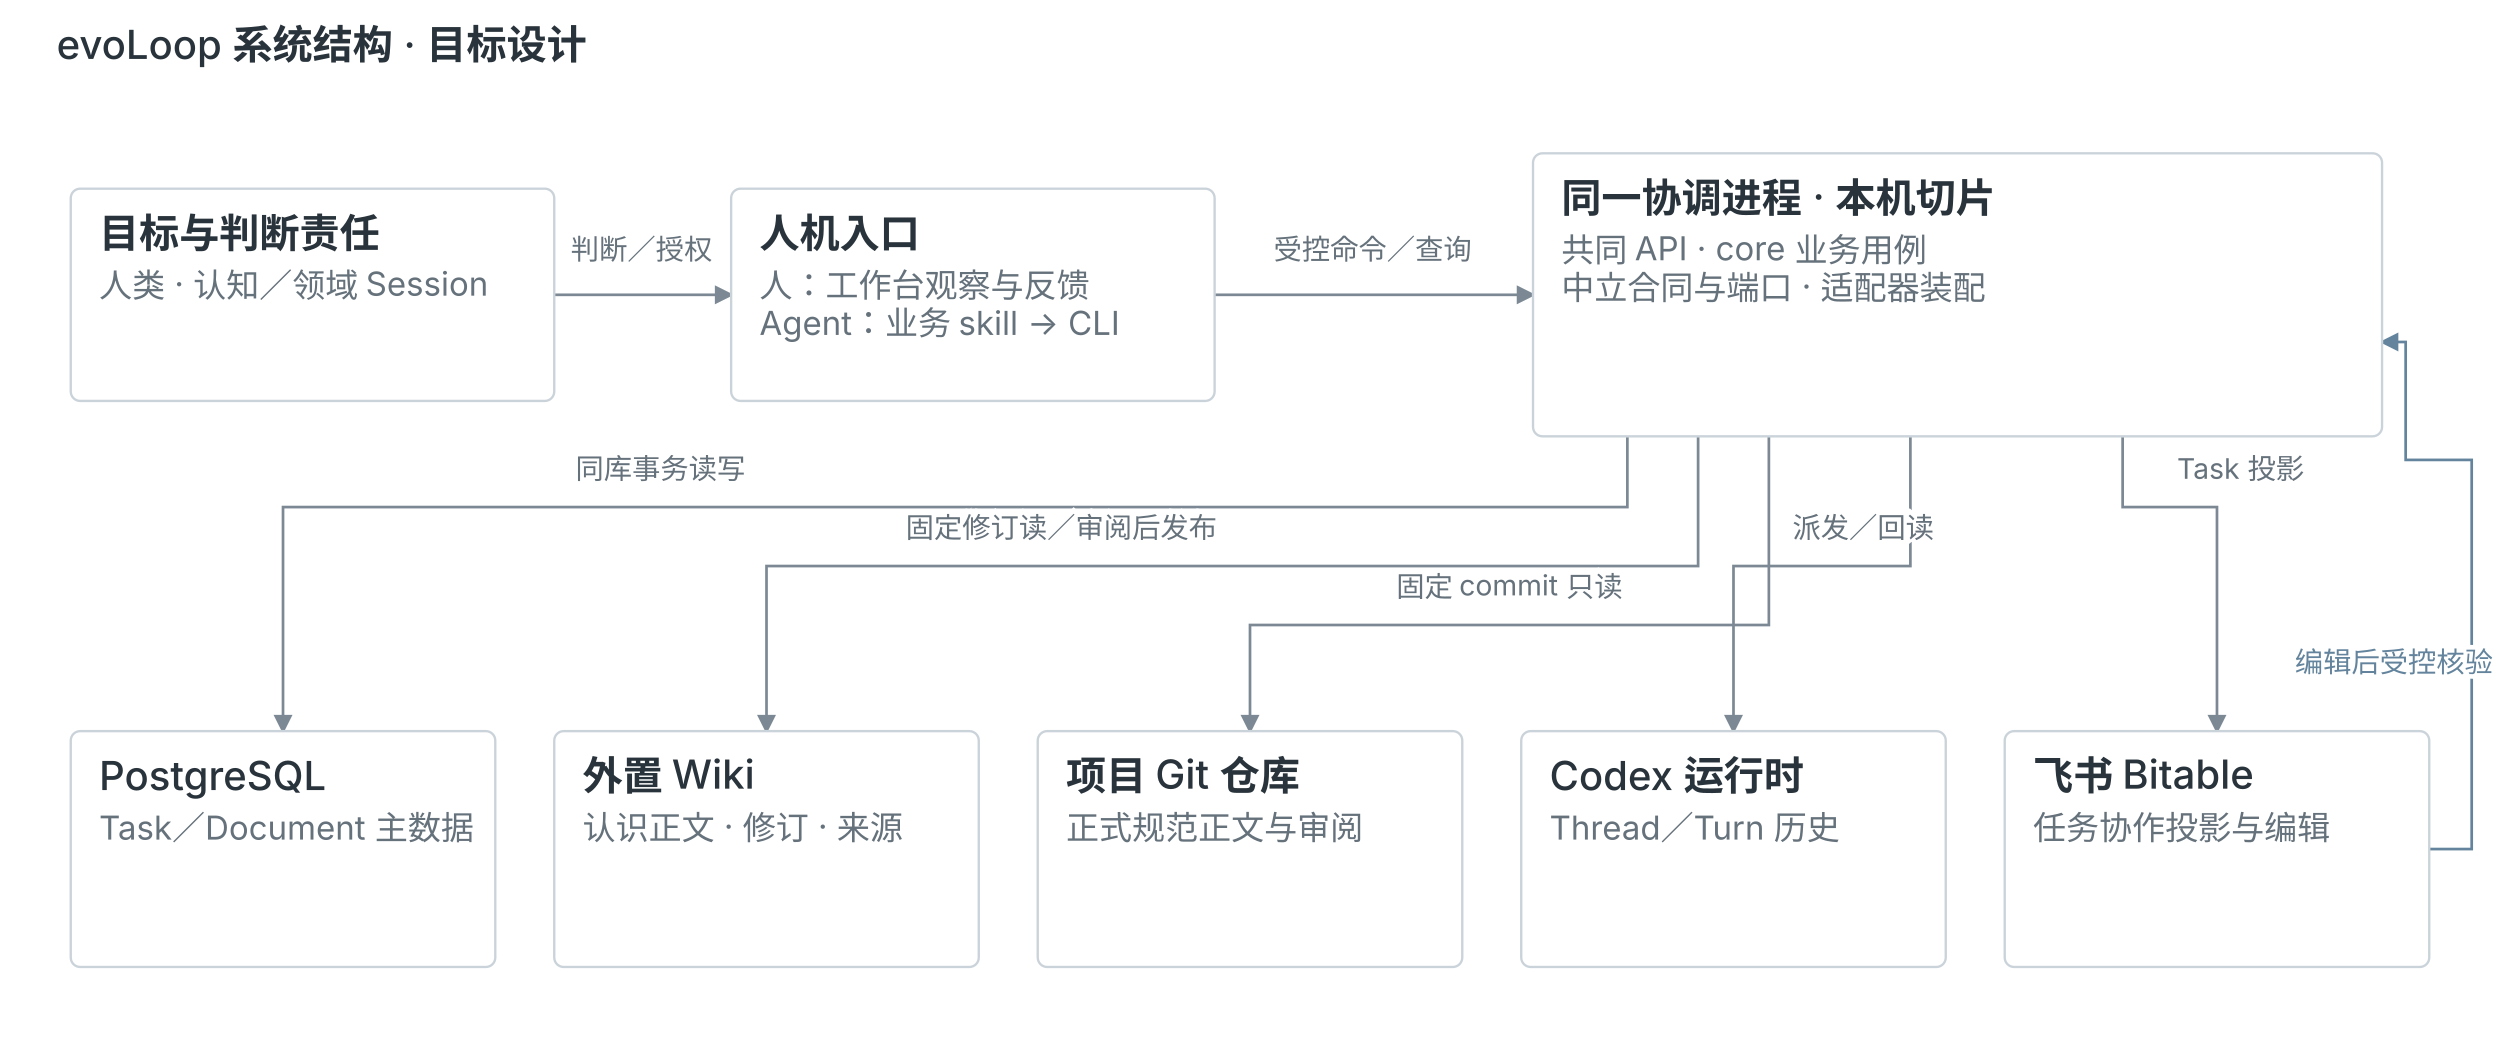
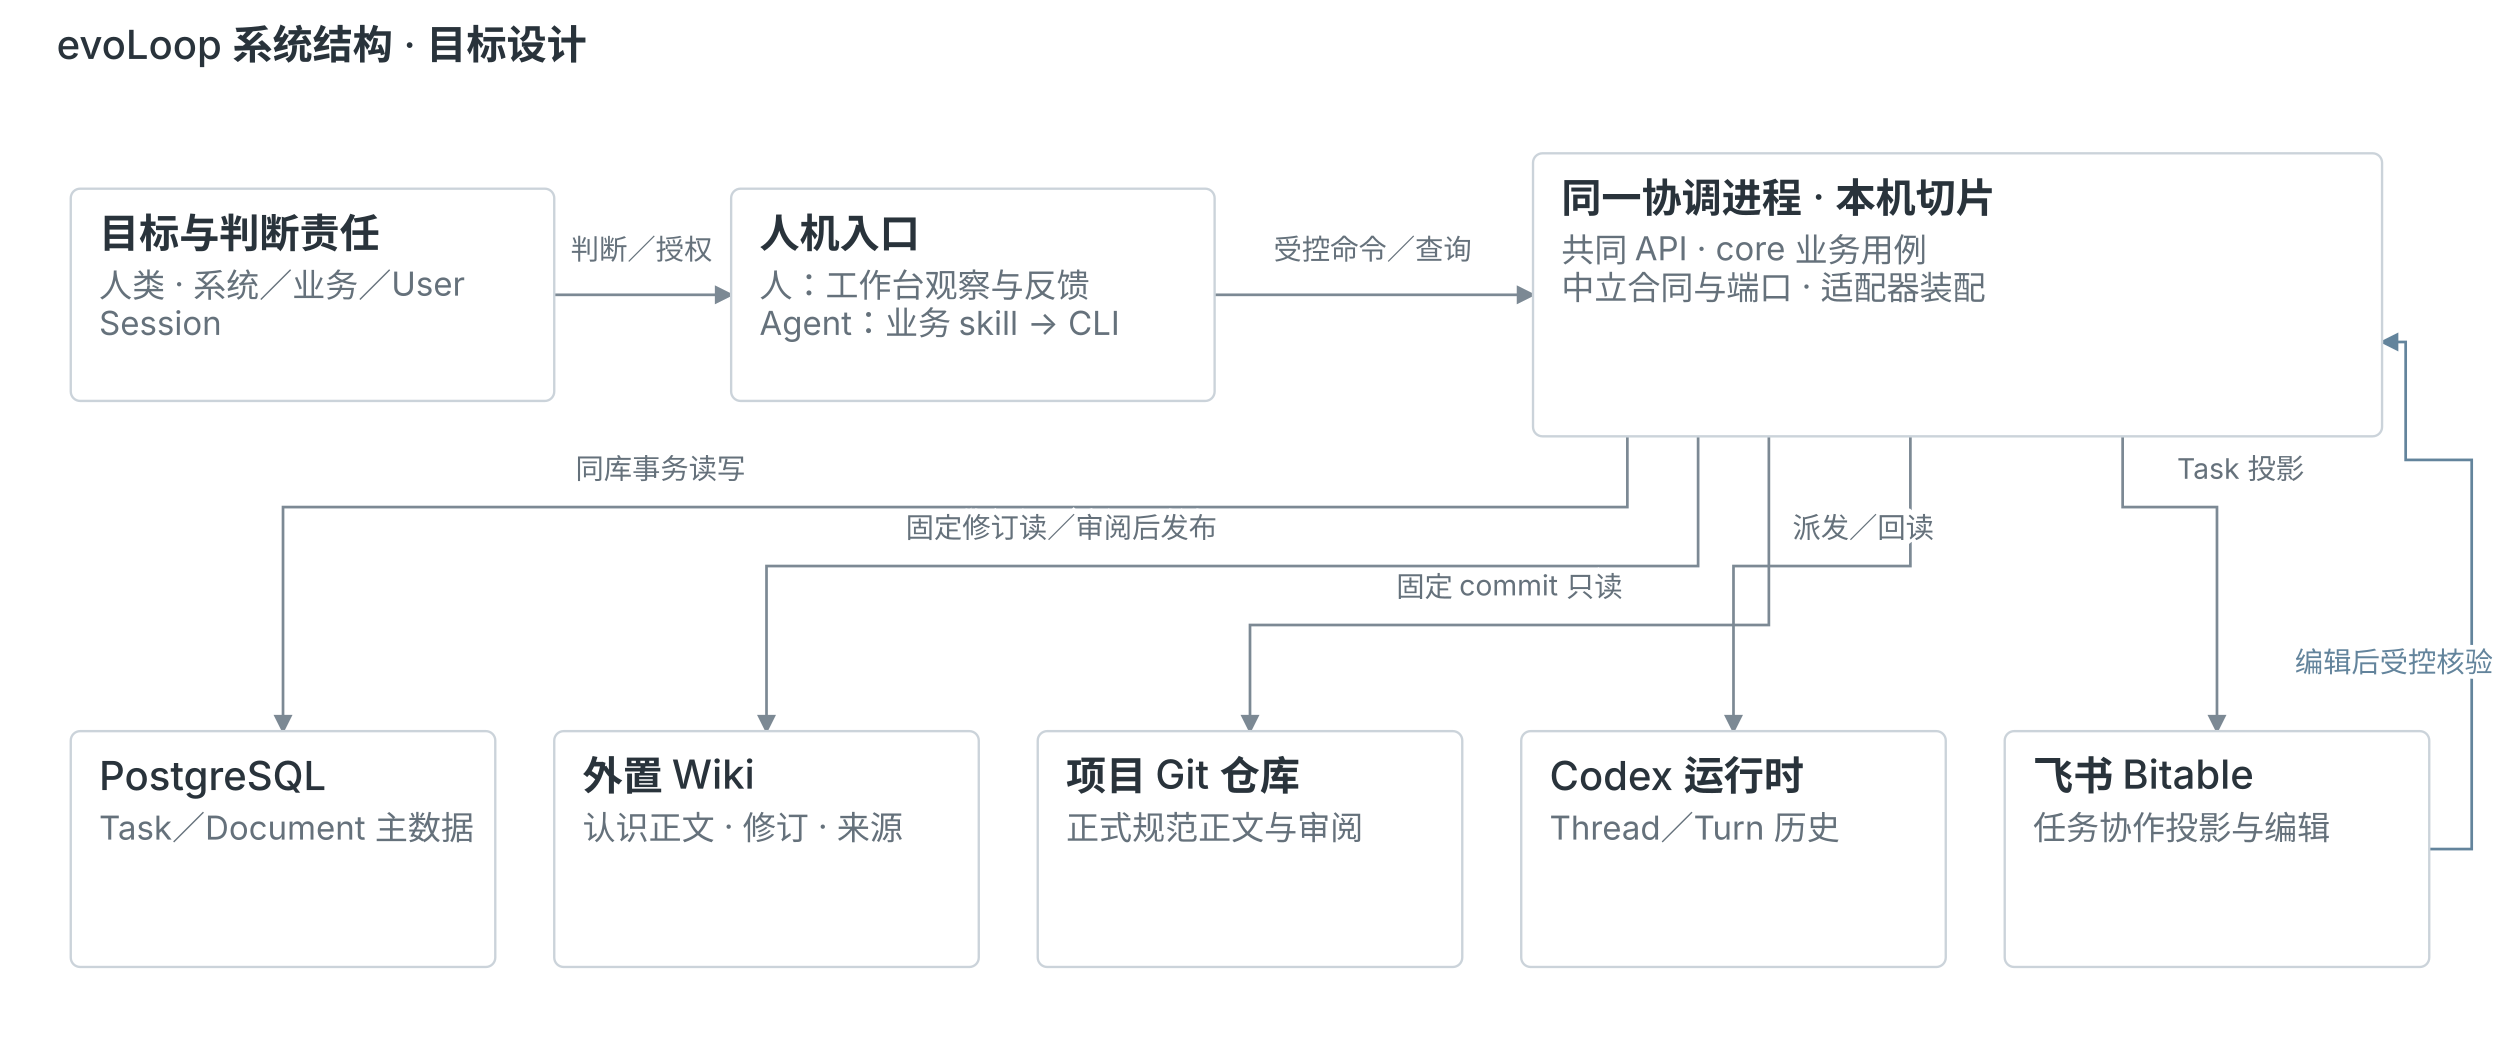
<svg xmlns="http://www.w3.org/2000/svg" viewBox="0 0 1060 445" width="1060" height="445" role="img" aria-labelledby="plain-title plain-description">
  <style>text{font-family:ui-sans-serif,-apple-system,BlinkMacSystemFont,"Segoe UI",sans-serif}.plain-paper{fill:var(--plain-paper,#fff)}.plain-node rect{fill:var(--plain-paper,#fff);stroke:var(--plain-border,#cbd3da);stroke-width:1}.plain-node-label{font-size:17px;fill:var(--plain-ink,#29333b);font-weight:550}.plain-node-line{font-size:14px;fill:var(--plain-muted,#65717b)}.plain-kicker,.plain-group-label{font-size:11px;fill:var(--plain-muted,#65717b)}.plain-group{fill:none;stroke:var(--plain-border,#cbd3da);stroke-dasharray:5 5}.plain-edge{fill:none;stroke:var(--plain-muted,#7c8994);stroke-width:1.15}.plain-feedback{stroke:var(--plain-accent,#63849c)}.plain-reference{stroke-dasharray:4 4}.plain-edge-label{font-size:12px;fill:var(--plain-muted,#65717b);paint-order:stroke;stroke:var(--plain-paper,#fff);stroke-width:4}.plain-label-feedback{fill:var(--plain-accent,#63849c)}.plain-selected rect,.plain-node[role=button]:hover rect,.plain-node:focus-visible rect{stroke:var(--plain-accent,#63849c);stroke-width:2}.plain-node[role=button]{cursor:pointer}.plain-node:focus-visible{outline:none}</style>
  <defs>
    <marker id="plain-main-arrow" markerWidth="7" markerHeight="7" refX="6" refY="3.5" orient="auto">
      <path d="M0,0 L7,3.5 L0,7Z" fill="#7c8994" />
    </marker>
    <marker id="plain-feedback-arrow" markerWidth="7" markerHeight="7" refX="6" refY="3.5" orient="auto">
      <path d="M0,0 L7,3.5 L0,7Z" fill="#63849c" />
    </marker>
    <marker id="plain-reference-arrow" markerWidth="7" markerHeight="7" refX="6" refY="3.5" orient="auto">
      <path d="M0,0 L7,3.5 L0,7Z" fill="#7c8994" />
    </marker>
  </defs>
  <rect class="plain-paper" width="100%" height="100%" />
  <text class="plain-node-label" x="24" y="25">evoLoop 系统结构 · 目标设计</text>
  <path class="plain-edge plain-main" d="M235,125 L310,125" marker-end="url(#plain-main-arrow)" />
  <text class="plain-edge-label plain-label-main" x="272" y="110" text-anchor="middle">判断／授权</text>
  <path class="plain-edge plain-main" d="M515,125 L650,125" marker-end="url(#plain-main-arrow)" />
  <text class="plain-edge-label plain-label-main" x="582" y="110" text-anchor="middle">受控命令／查询</text>
  <path class="plain-edge plain-main" d="M690,185 L690,215 L120,215 L120,310" marker-end="url(#plain-main-arrow)" />
  <text class="plain-edge-label plain-label-main" x="280" y="203" text-anchor="middle">同库事务读写</text>
  <path class="plain-edge plain-main" d="M720,185 L720,240 L325,240 L325,310" marker-end="url(#plain-main-arrow)" />
  <text class="plain-edge-label plain-label-main" x="450" y="228" text-anchor="middle">固定修订读／审阅后发布</text>
  <path class="plain-edge plain-main" d="M750,185 L750,265 L530,265 L530,310" marker-end="url(#plain-main-arrow)" />
  <text class="plain-edge-label plain-label-main" x="640" y="253" text-anchor="middle">固定 commit 只读</text>
  <path class="plain-edge plain-main" d="M810,185 L810,240 L735,240 L735,310" marker-end="url(#plain-main-arrow)" />
  <text class="plain-edge-label plain-label-main" x="790" y="228" text-anchor="middle">派发／回读</text>
  <path class="plain-edge plain-main" d="M900,185 L900,215 L940,215 L940,310" marker-end="url(#plain-main-arrow)" />
  <text class="plain-edge-label plain-label-main" x="950" y="203" text-anchor="middle">Task 投影</text>
  <path class="plain-edge plain-feedback" d="M1030,360 L1048,360 L1048,195 L1020,195 L1020,145 L1010,145" marker-end="url(#plain-feedback-arrow)" />
  <text class="plain-edge-label plain-label-feedback" x="1015" y="285" text-anchor="middle">编辑后受控核验</text>
  <g class="plain-node">
    <rect x="30" y="80" width="205" height="90" rx="4" />
    <text class="plain-node-label" x="42" y="105">目标与判断责任</text>
-     <text class="plain-node-line" x="42" y="126">人类 · 认知／领域 Session</text>
+     <text class="plain-node-line" x="42" y="126">人类 · 系统／业务／User</text>
+     <text class="plain-node-line" x="42" y="142">Session</text>
  </g>
  <g class="plain-node">
    <rect x="310" y="80" width="205" height="90" rx="4" />
    <text class="plain-node-label" x="322" y="105">人机入口</text>
    <text class="plain-node-line" x="322" y="126">人：工作台观察与反馈</text>
    <text class="plain-node-line" x="322" y="142">Agent：业务 skill → CLI</text>
  </g>
  <g class="plain-node">
    <rect x="30" y="310" width="180" height="100" rx="4" />
    <text class="plain-node-label" x="42" y="335">PostgreSQL</text>
    <text class="plain-node-line" x="42" y="356">Task／Document 主数据</text>
  </g>
  <g class="plain-node">
    <rect x="235" y="310" width="180" height="100" rx="4" />
    <text class="plain-node-label" x="247" y="335">外置 Wiki</text>
    <text class="plain-node-line" x="247" y="356">认识正文 · 修订 · 来源</text>
  </g>
  <g class="plain-node">
    <rect x="440" y="310" width="180" height="100" rx="4" />
    <text class="plain-node-label" x="452" y="335">项目 Git 仓库</text>
    <text class="plain-node-line" x="452" y="356">正式规范正文与审阅</text>
  </g>
  <g class="plain-node">
    <rect x="645" y="310" width="180" height="100" rx="4" />
    <text class="plain-node-label" x="657" y="335">Codex 运行时</text>
    <text class="plain-node-line" x="657" y="356">Thread／Turn 历史</text>
  </g>
  <g class="plain-node">
    <rect x="850" y="310" width="180" height="100" rx="4" />
    <text class="plain-node-label" x="862" y="335">飞书 Bitable</text>
    <text class="plain-node-line" x="862" y="356">任务协作投影与编辑</text>
  </g>
  <g class="plain-node">
    <rect x="650" y="65" width="360" height="120" rx="4" />
    <text class="plain-node-label" x="662" y="90">同一协调进程 · 本机切片</text>
    <text class="plain-node-line" x="662" y="111">共同 API · core 业务用例</text>
    <text class="plain-node-line" x="662" y="127">中立合同与端口 · 适配器装配</text>
  </g>
</svg>
